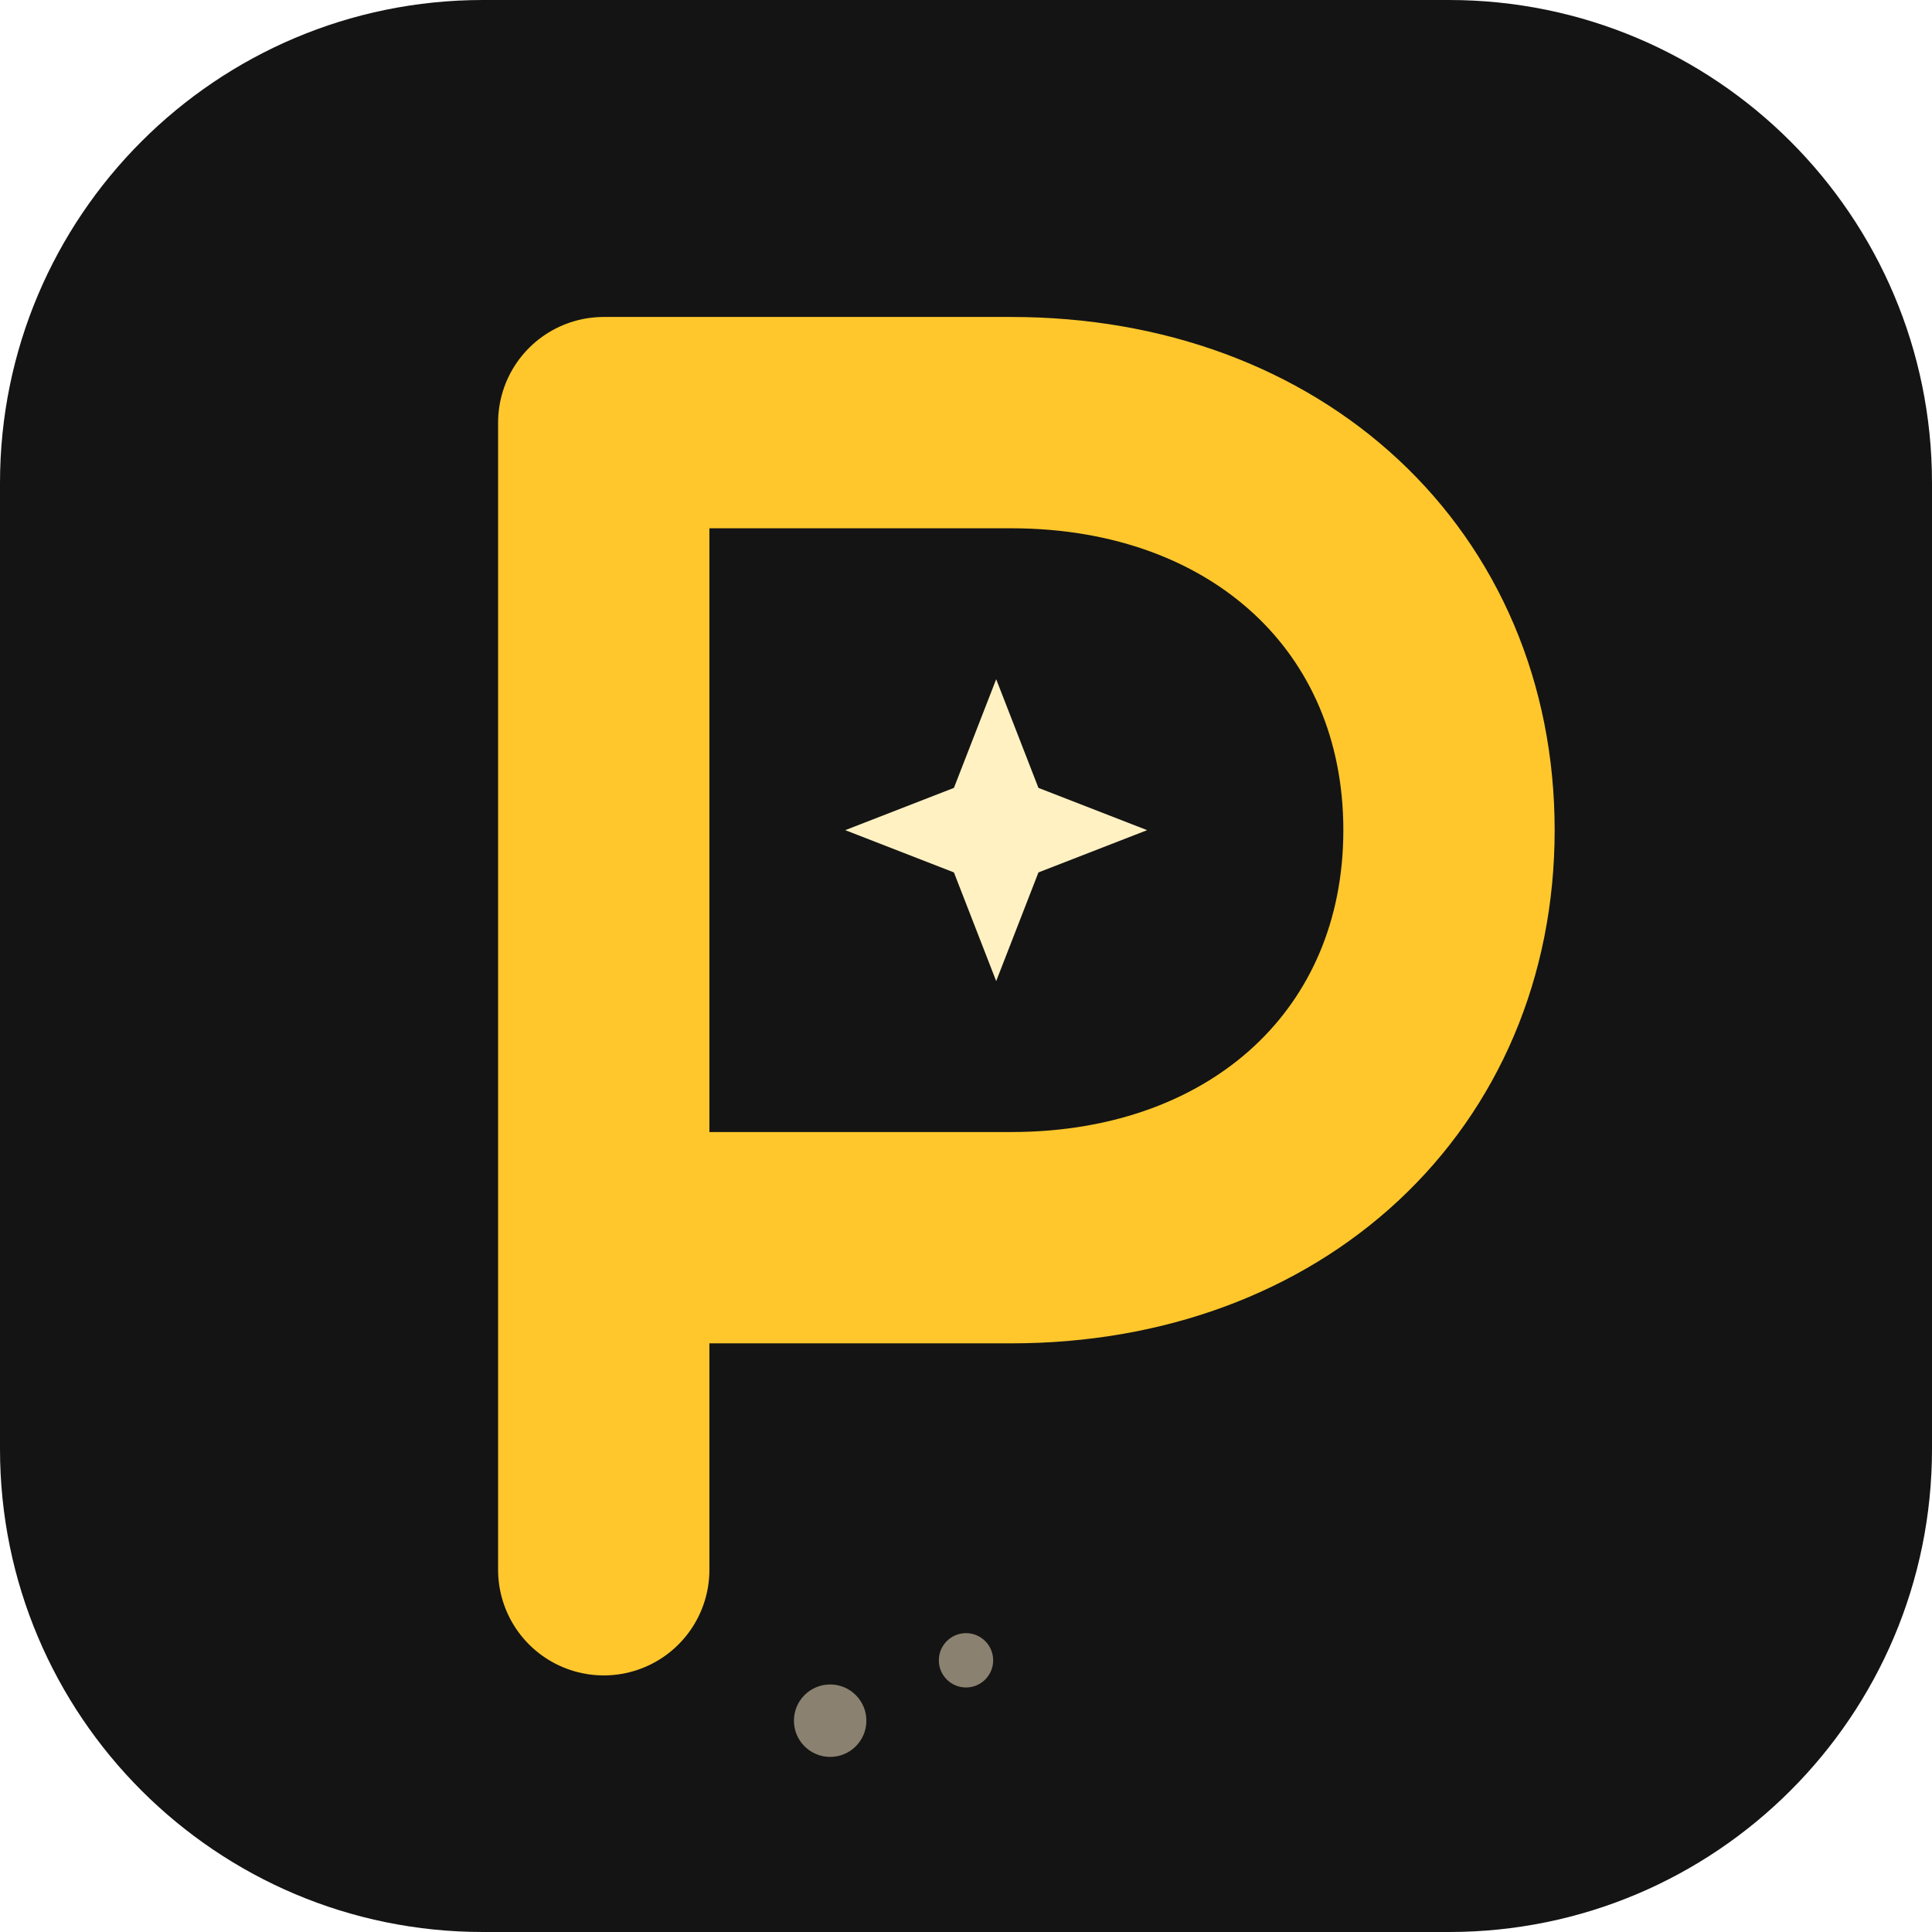
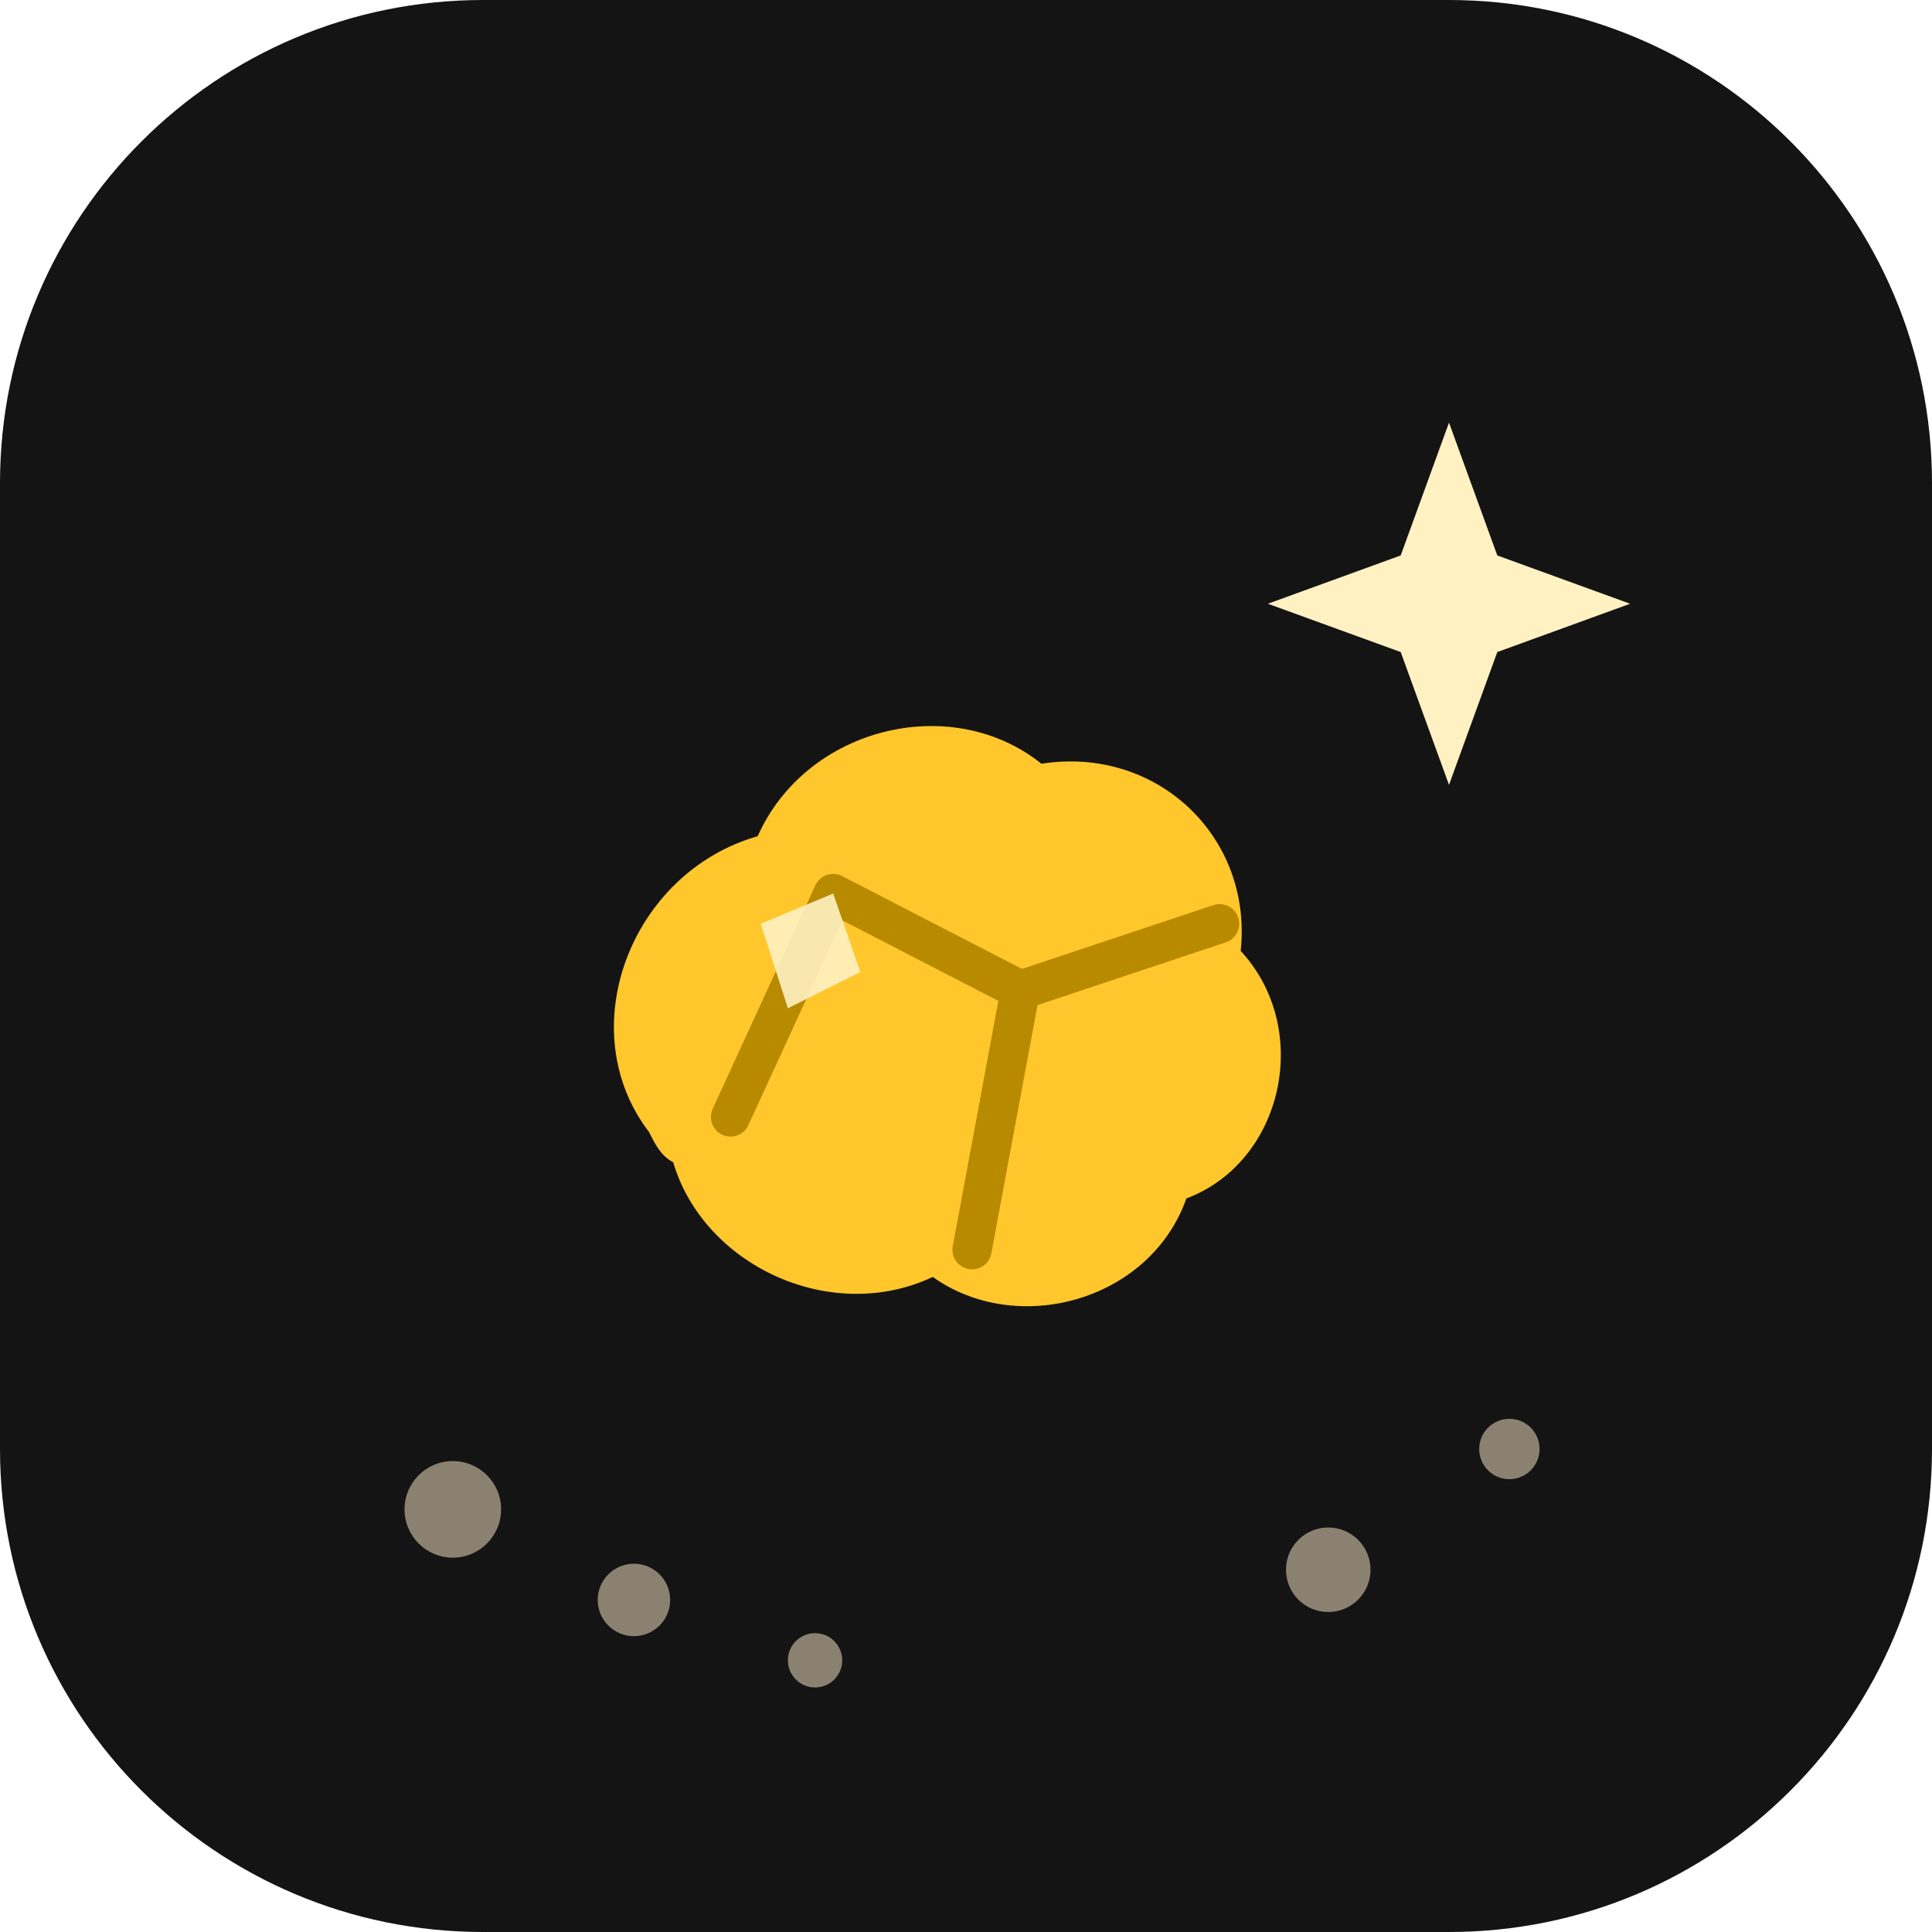
<svg xmlns="http://www.w3.org/2000/svg" viewBox="0 0 64 64">
  <rect width="64" height="64" rx="16" fill="#141414" />
-   <path d="M20 52V14h13.5C42 14 48 19.6 48 27.5S42 41 33.5 41H20" fill="none" stroke="#FFC72C" stroke-width="7" stroke-linejoin="round" stroke-linecap="round" />
-   <path d="M33 22.5l1.4 3.6 3.6 1.4-3.6 1.4L33 32.5l-1.4-3.6-3.6-1.4 3.6-1.4z" fill="#FFF1C2" />
-   <circle cx="27.5" cy="57" r="1.2" fill="#8A8170" />
-   <circle cx="32" cy="55" r=".9" fill="#8A8170" />
+   <g transform="translate(-1 0)">
+     <path d="M22.5 37.5c-2.6-3.4-.6-8.6 3.6-9.8 1.6-3.6 6.4-4.8 9.4-2.4 3.8-.6 7 2.4 6.6 6.2 2.4 2.6 1.4 7-1.8 8.2-1.2 3.4-5.6 4.6-8.4 2.6-3.4 1.6-7.6-.4-8.6-3.8-.4-.2-.6-.6-.8-1z" fill="#FFC72C" />
+     <path d="M28.6 29.6l6.2 3.2 6.6-2.2M34.8 32.8l-1.6 8.6M28.6 29.6l-3.4 7.4" fill="none" stroke="#B88A00" stroke-width="1.3" stroke-linejoin="round" stroke-linecap="round" />
+     <path d="M26.2 30.6l2.4-1 .9 2.6-2.4 1.2z" fill="#FFF1C2" opacity=".9" />
+   </g>
+   <path d="M48 14l1.6 4.4L54 20l-4.4 1.6L48 26l-1.6-4.4L42 20l4.4-1.6z" fill="#FFF1C2" />
+   <circle cx="15" cy="50" r="1.6" fill="#8A8170" />
+   <circle cx="21" cy="53" r="1.2" fill="#8A8170" />
+   <circle cx="44" cy="52" r="1.4" fill="#8A8170" />
+   <circle cx="50" cy="48" r="1" fill="#8A8170" />
+   <circle cx="27" cy="55" r=".9" fill="#8A8170" />
</svg>
